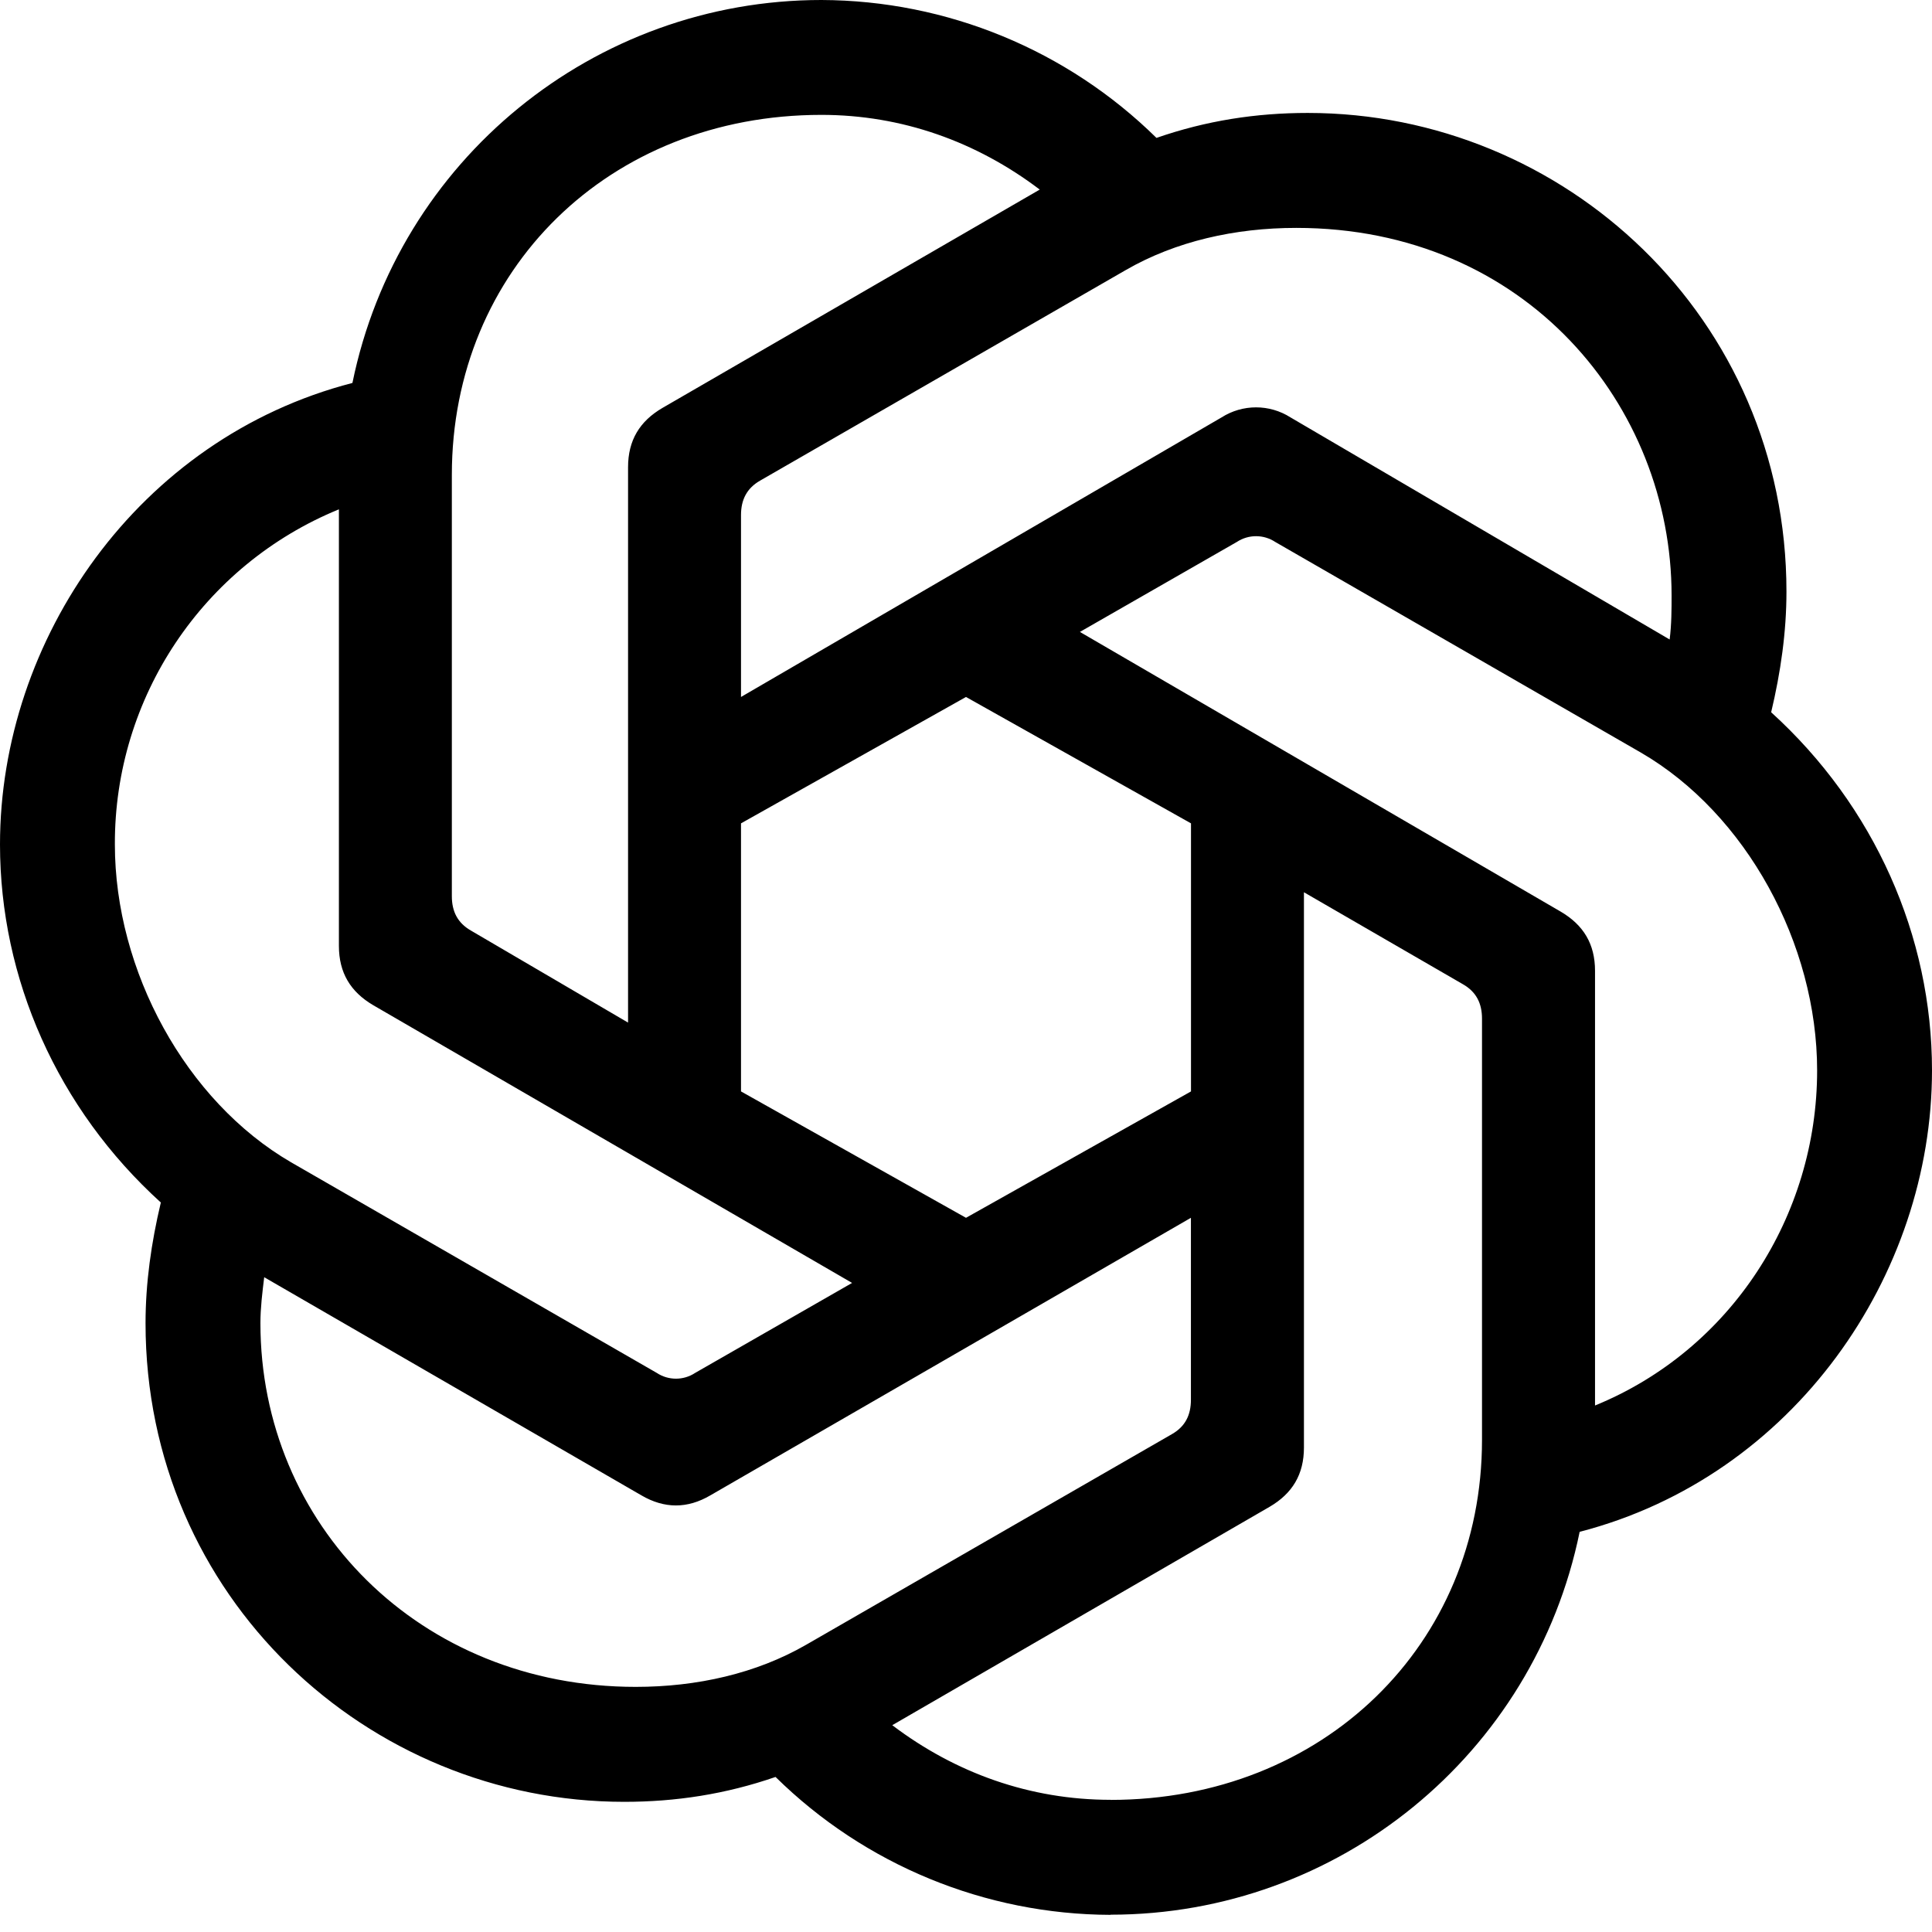
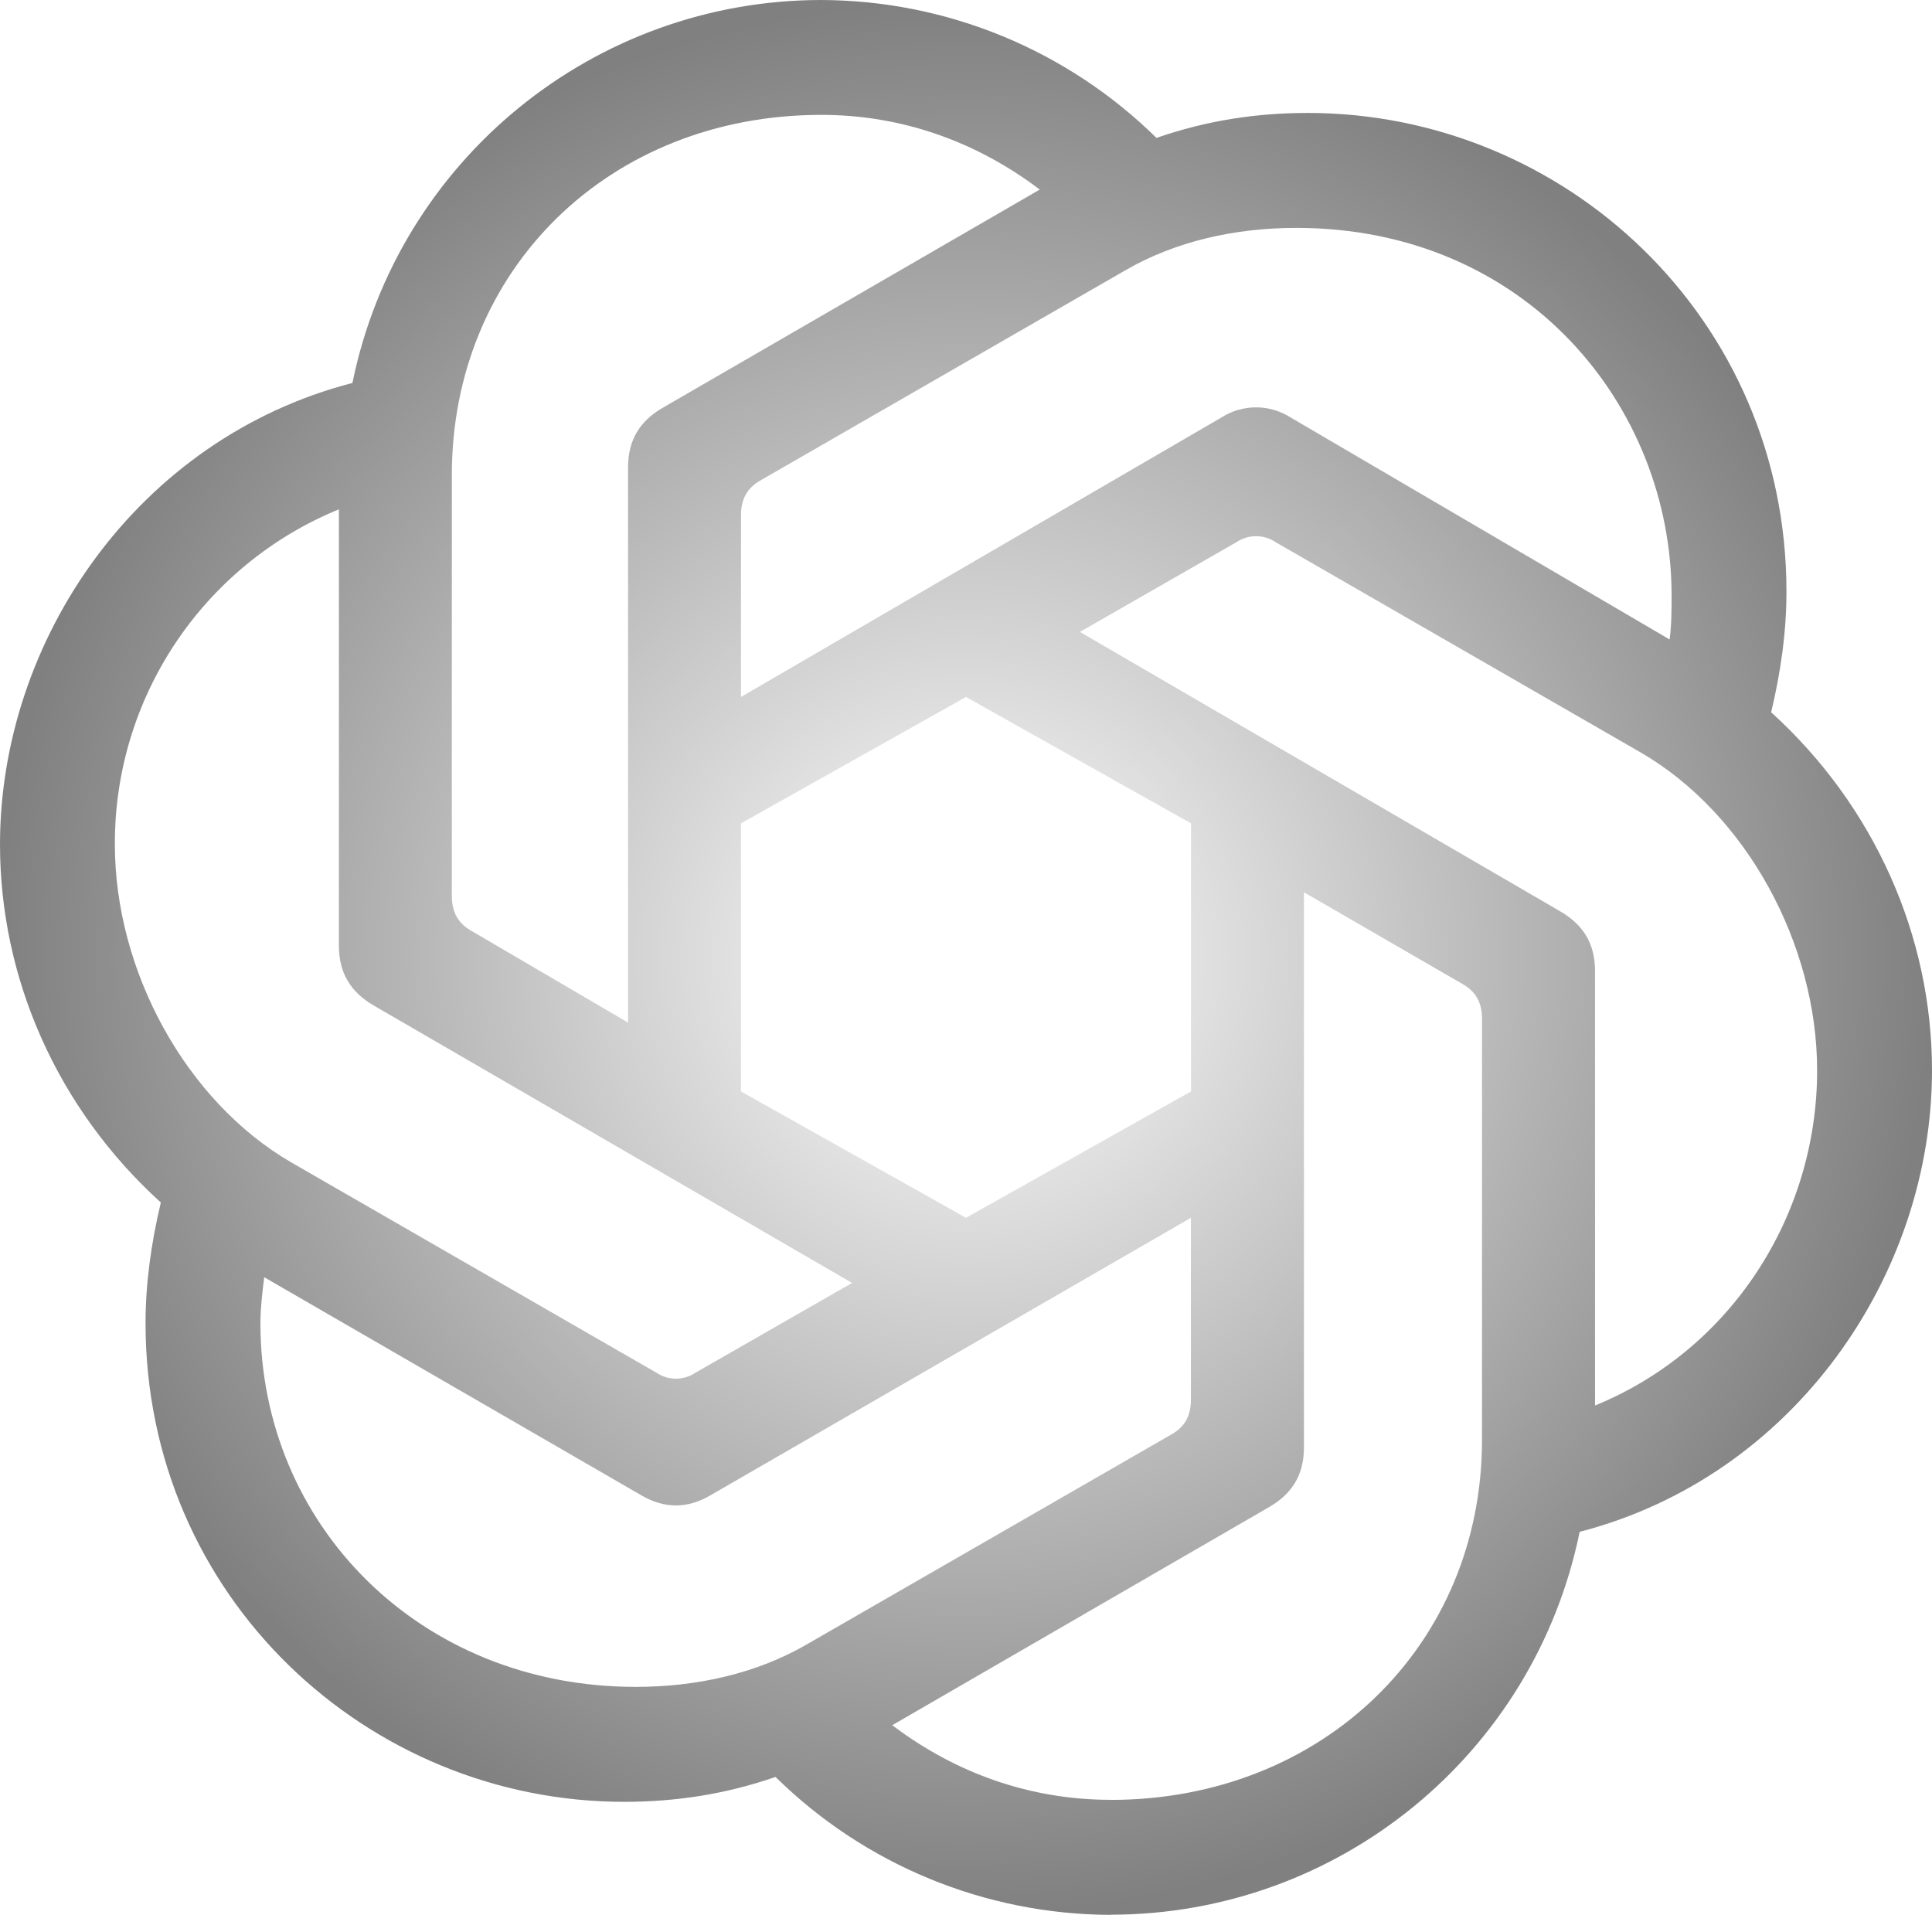
- <svg xmlns="http://www.w3.org/2000/svg" viewBox="0 0 24 24" fill="currentColor" fill-rule="evenodd">
-   <path d="M9.205 8.658v-2.26c0-.19.072-.333.238-.428l4.543-2.616c.619-.357 1.356-.523 2.117-.523 2.854 0 4.662 2.212 4.662 4.566 0 .167 0 .357-.024.547l-4.71-2.759a.797.797 0 00-.856 0l-5.97 3.473zm10.609 8.8V12.06c0-.333-.143-.57-.429-.737l-5.97-3.473 1.95-1.118a.433.433 0 01.476 0l4.543 2.617c1.309.76 2.189 2.378 2.189 3.948 0 1.808-1.07 3.473-2.76 4.163zM7.802 12.703l-1.95-1.142c-.167-.095-.239-.238-.239-.428V5.899c0-2.545 1.95-4.472 4.591-4.472 1 0 1.927.333 2.712.928L8.23 5.067c-.285.166-.428.404-.428.737v6.898zM12 15.128l-2.795-1.57v-3.33L12 8.658l2.795 1.57v3.33L12 15.128zm1.796 7.23c-1 0-1.927-.332-2.712-.927l4.686-2.712c.285-.166.428-.404.428-.737v-6.898l1.974 1.142c.167.095.238.238.238.428v5.233c0 2.545-1.974 4.472-4.614 4.472zm-5.637-5.303l-4.544-2.617c-1.308-.761-2.188-2.378-2.188-3.948A4.482 4.482 0 014.21 6.327v5.423c0 .333.143.571.428.738l5.947 3.449-1.95 1.118a.432.432 0 01-.476 0zm-.262 3.9c-2.688 0-4.662-2.021-4.662-4.519 0-.19.024-.38.047-.57l4.686 2.71c.286.167.571.167.856 0l5.97-3.448v2.26c0 .19-.07.333-.237.428l-4.543 2.616c-.619.357-1.356.523-2.117.523zm5.899 2.83a5.947 5.947 0 005.827-4.756C22.287 18.339 24 15.84 24 13.296c0-1.665-.713-3.282-1.998-4.448.119-.5.19-.999.19-1.498 0-3.401-2.759-5.947-5.946-5.947-.642 0-1.26.095-1.88.31A5.962 5.962 0 0010.205 0a5.947 5.947 0 00-5.827 4.757C1.713 5.447 0 7.945 0 10.49c0 1.666.713 3.283 1.998 4.448-.119.5-.19 1-.19 1.499 0 3.401 2.759 5.946 5.946 5.946.642 0 1.26-.095 1.88-.309a5.96 5.96 0 004.162 1.713z" />
+ <svg xmlns="http://www.w3.org/2000/svg" xmlns:xlink="http://www.w3.org/1999/xlink" viewBox="0 0 24 24" fill="currentColor" fill-rule="evenodd" version="1.1" id="svg1">
+   <defs id="defs1">
+     <linearGradient id="linearGradient6">
+       <stop style="stop-color:#ffffff;stop-opacity:1;" offset="0" id="stop7" />
+       <stop style="stop-color:#808080;stop-opacity:1;" offset="1" id="stop8" />
+     </linearGradient>
+     <radialGradient xlink:href="#linearGradient6" id="radialGradient8" cx="12" cy="11.893" fx="12" fy="11.893" r="12" gradientTransform="matrix(1,0,0,0.991125,0,0.1055548)" gradientUnits="userSpaceOnUse" />
+   </defs>
+   <path d="M9.205 8.658v-2.26c0-.19.072-.333.238-.428l4.543-2.616c.619-.357 1.356-.523 2.117-.523 2.854 0 4.662 2.212 4.662 4.566 0 .167 0 .357-.024.547l-4.71-2.759a.797.797 0 00-.856 0l-5.97 3.473zm10.609 8.8V12.06c0-.333-.143-.57-.429-.737l-5.97-3.473 1.95-1.118a.433.433 0 01.476 0l4.543 2.617c1.309.76 2.189 2.378 2.189 3.948 0 1.808-1.07 3.473-2.76 4.163zM7.802 12.703l-1.95-1.142c-.167-.095-.239-.238-.239-.428V5.899c0-2.545 1.95-4.472 4.591-4.472 1 0 1.927.333 2.712.928L8.23 5.067c-.285.166-.428.404-.428.737v6.898zM12 15.128l-2.795-1.57v-3.33L12 8.658l2.795 1.57v3.33L12 15.128zm1.796 7.23c-1 0-1.927-.332-2.712-.927l4.686-2.712c.285-.166.428-.404.428-.737v-6.898l1.974 1.142c.167.095.238.238.238.428v5.233c0 2.545-1.974 4.472-4.614 4.472zm-5.637-5.303l-4.544-2.617c-1.308-.761-2.188-2.378-2.188-3.948A4.482 4.482 0 014.21 6.327v5.423c0 .333.143.571.428.738l5.947 3.449-1.95 1.118a.432.432 0 01-.476 0zm-.262 3.9c-2.688 0-4.662-2.021-4.662-4.519 0-.19.024-.38.047-.57l4.686 2.71c.286.167.571.167.856 0l5.97-3.448v2.26c0 .19-.07.333-.237.428l-4.543 2.616c-.619.357-1.356.523-2.117.523zm5.899 2.83a5.947 5.947 0 005.827-4.756C22.287 18.339 24 15.84 24 13.296c0-1.665-.713-3.282-1.998-4.448.119-.5.19-.999.19-1.498 0-3.401-2.759-5.947-5.946-5.947-.642 0-1.26.095-1.88.31A5.962 5.962 0 0010.205 0a5.947 5.947 0 00-5.827 4.757C1.713 5.447 0 7.945 0 10.49c0 1.666.713 3.283 1.998 4.448-.119.5-.19 1-.19 1.499 0 3.401 2.759 5.946 5.946 5.946.642 0 1.26-.095 1.88-.309a5.96 5.96 0 004.162 1.713z" id="path1" style="fill:url(#radialGradient8)" />
</svg>
